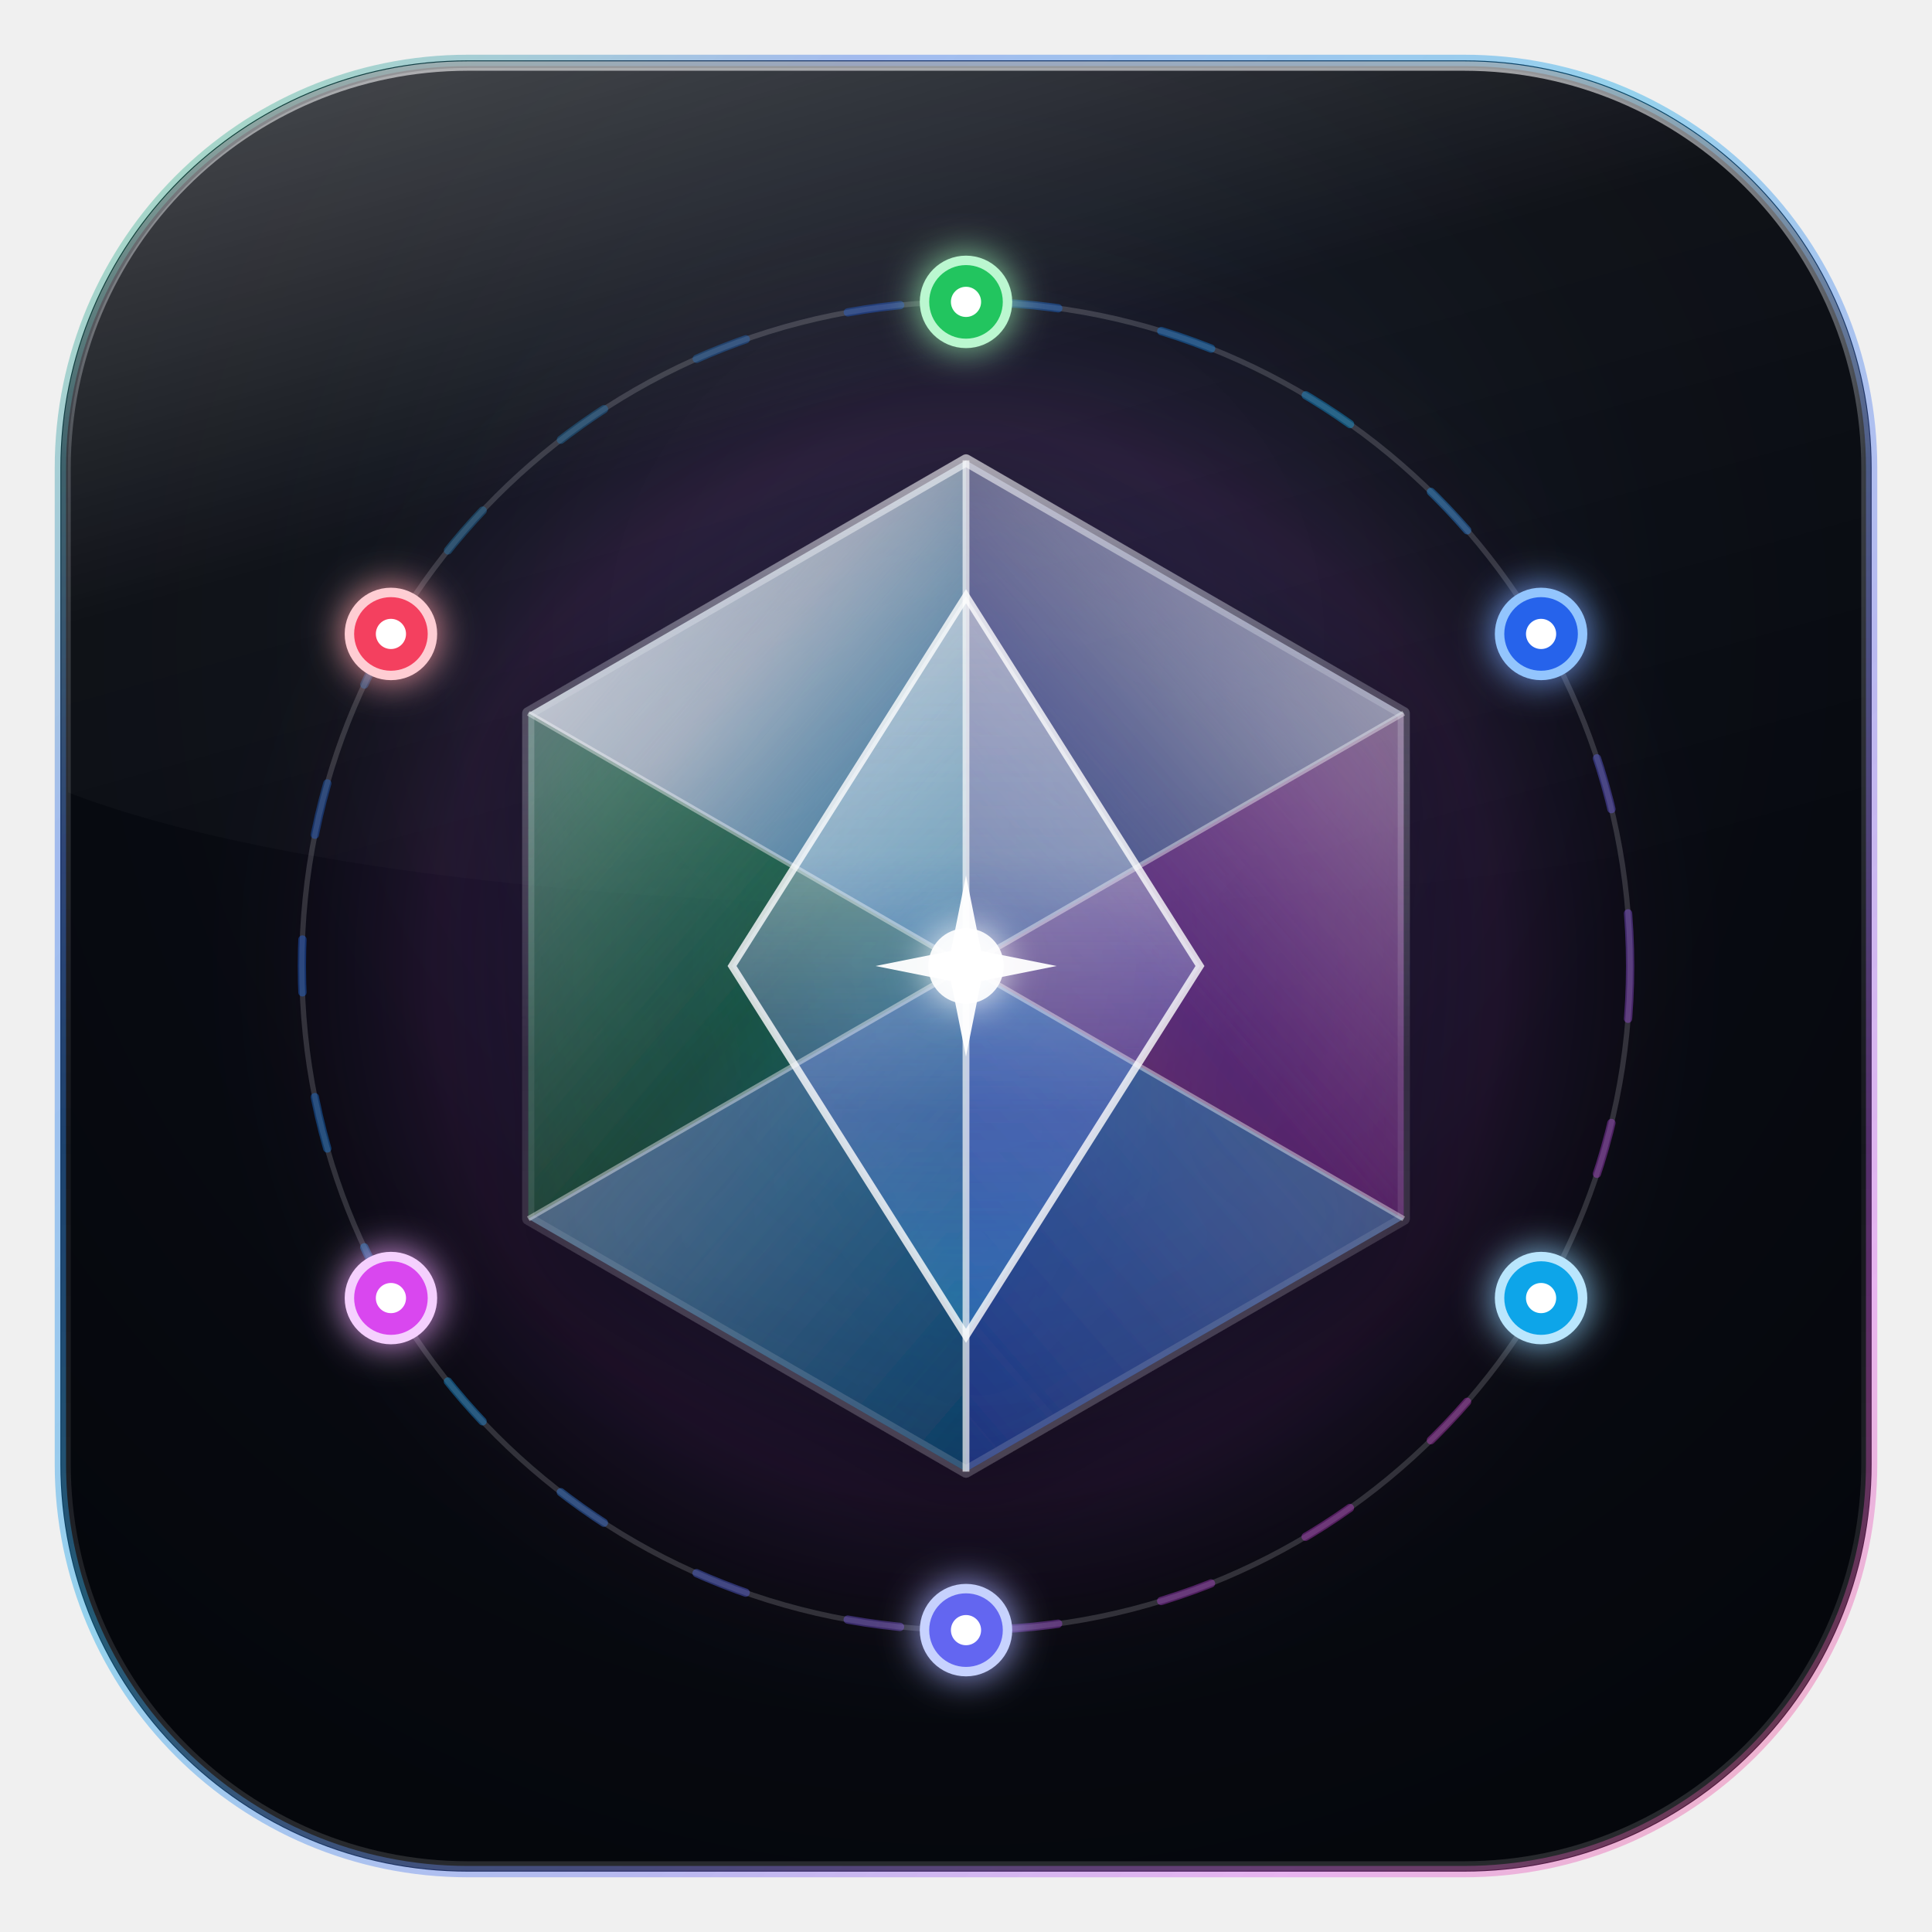
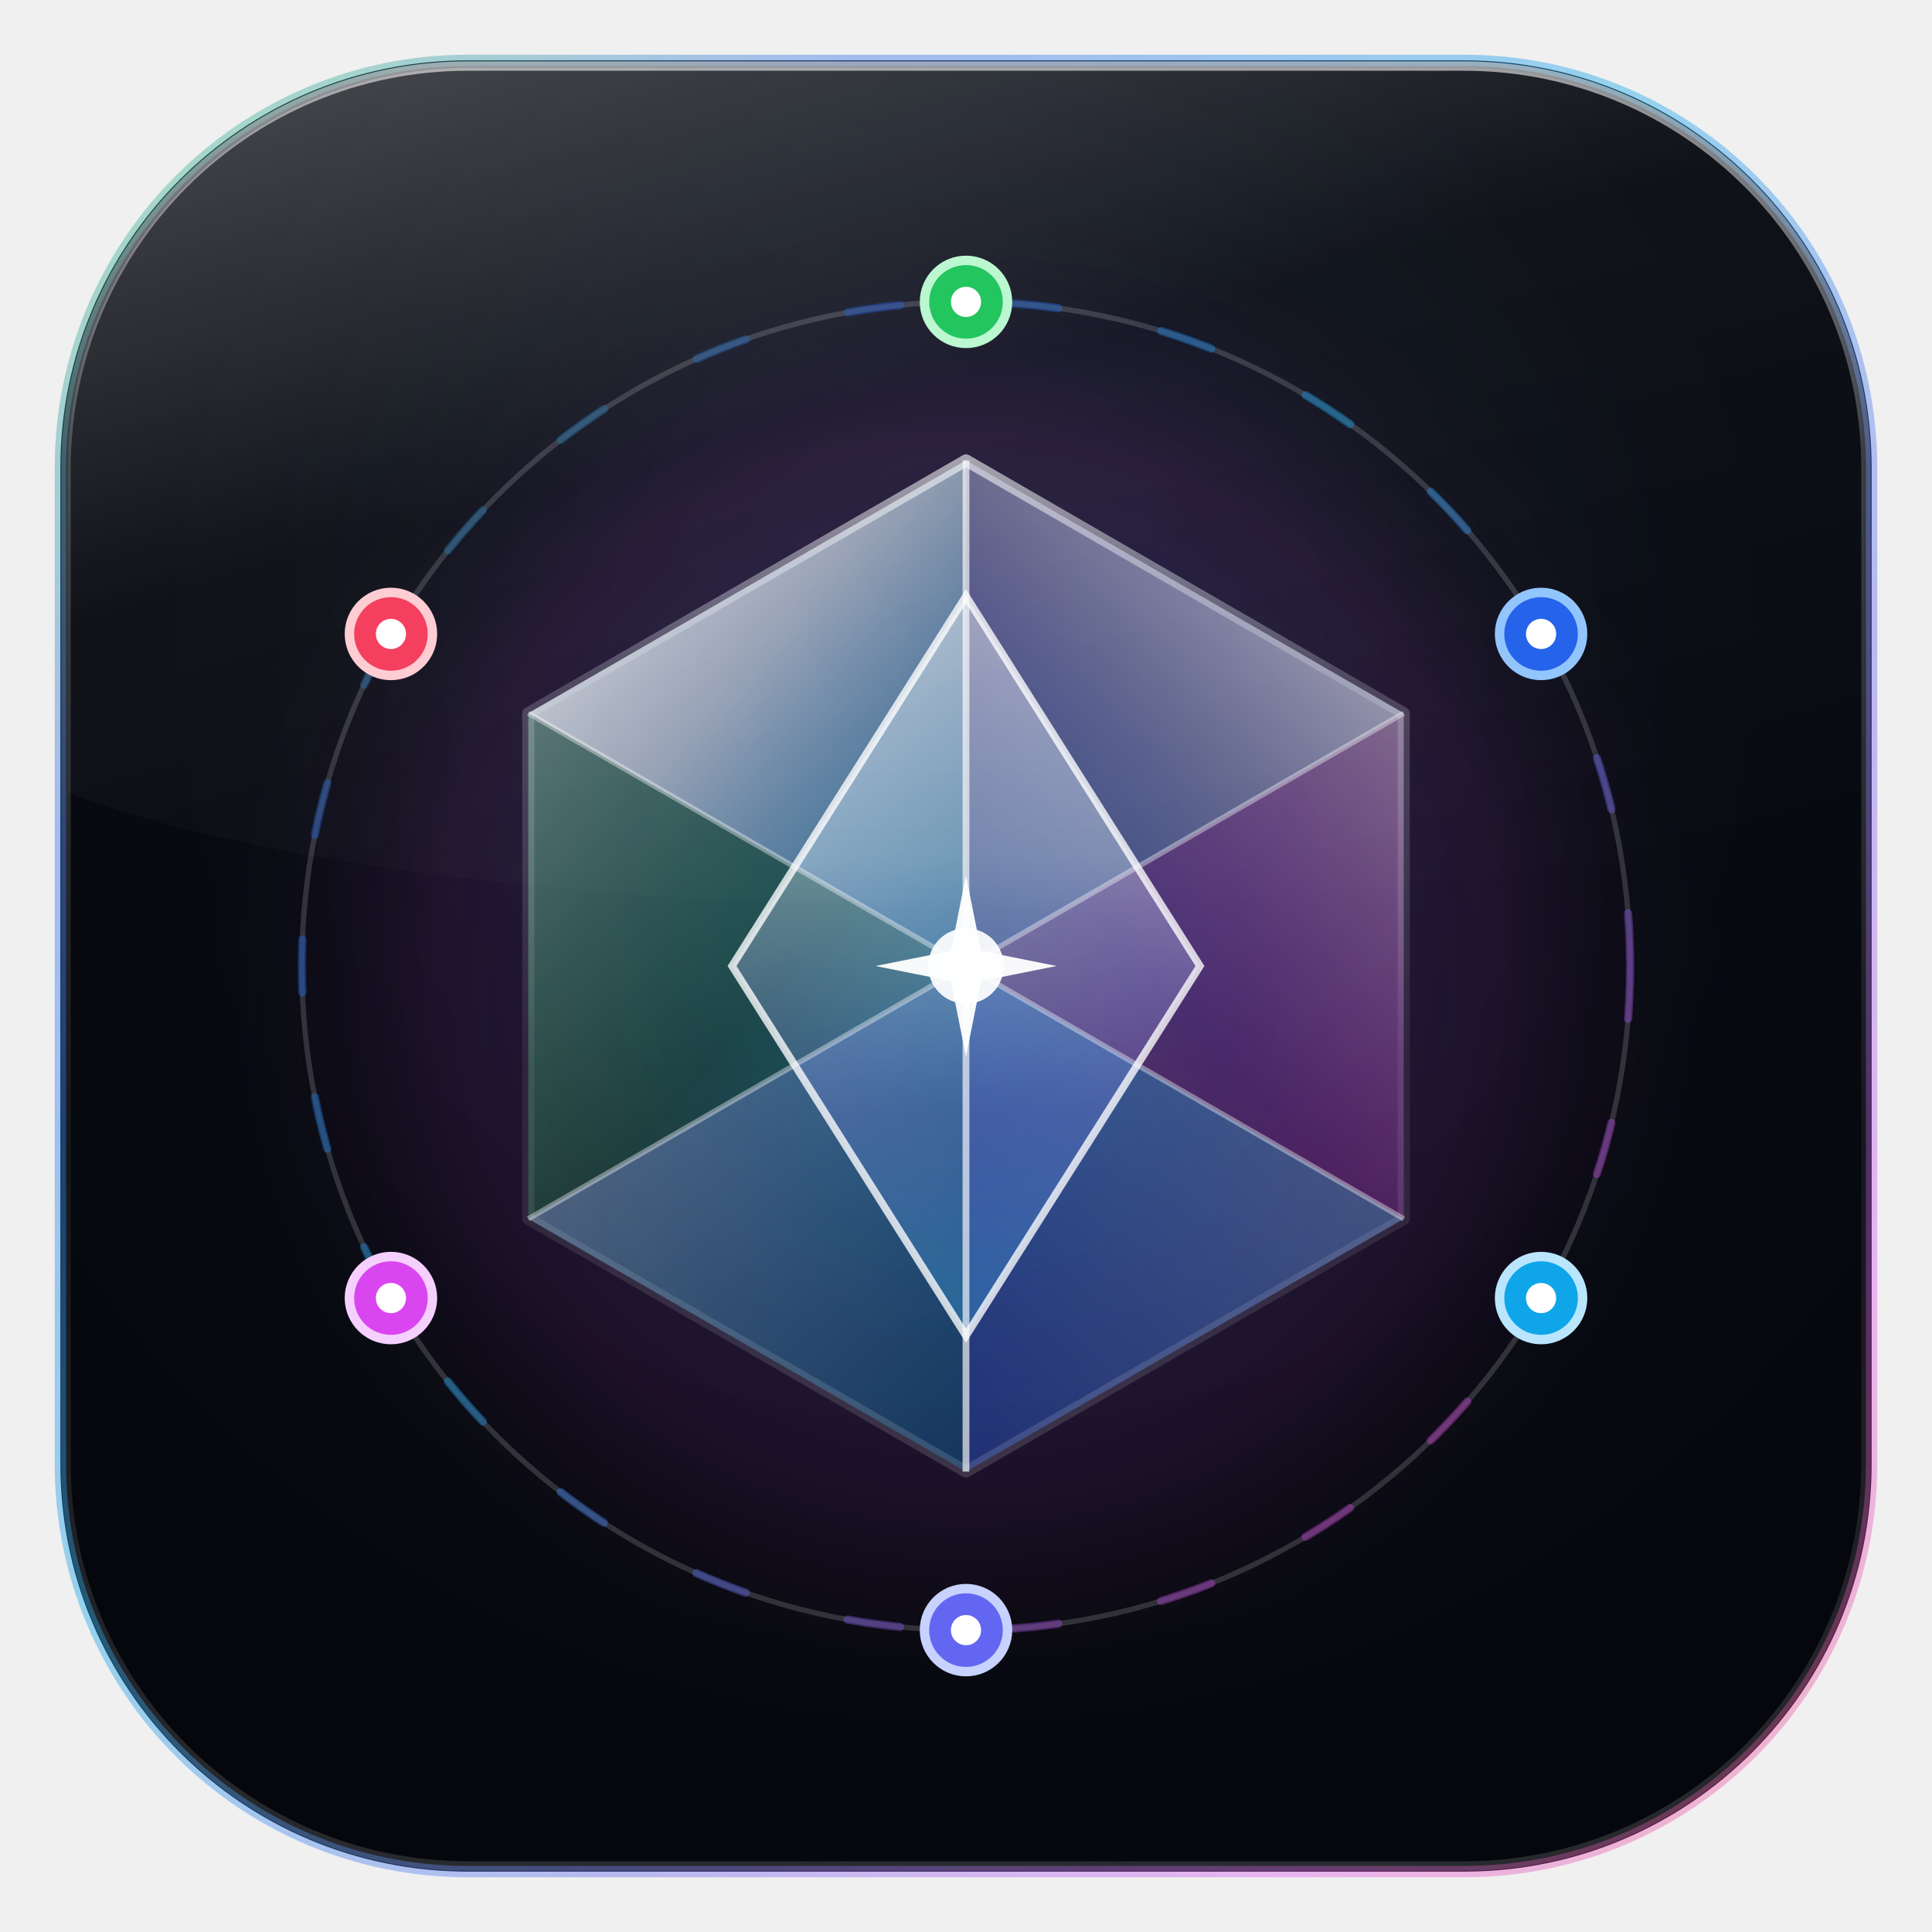
- <svg xmlns="http://www.w3.org/2000/svg" viewBox="0 0 512 512" width="512" height="512" preserveAspectRatio="xMidYMid meet">
+ <svg xmlns="http://www.w3.org/2000/svg" viewBox="0 0 512 512" width="512" height="512" preserveAspectRatio="xMidYMid meet" shape-rendering="geometricPrecision">
  <defs>
    <radialGradient id="obsidianBg" cx="50%" cy="32%" r="72%">
      <stop offset="0%" stop-color="#111827" />
      <stop offset="55%" stop-color="#080b12" />
      <stop offset="100%" stop-color="#05070c" />
    </radialGradient>
    <radialGradient id="prismAura" cx="50%" cy="50%" r="48%">
      <stop offset="0%" stop-color="#38bdf8" stop-opacity="0.28" />
      <stop offset="35%" stop-color="#6366f1" stop-opacity="0.18" />
      <stop offset="68%" stop-color="#d946ef" stop-opacity="0.10" />
      <stop offset="100%" stop-color="#05070c" stop-opacity="0" />
    </radialGradient>
    <linearGradient id="topSpecularRim" x1="0%" y1="0%" x2="0%" y2="100%">
      <stop offset="0%" stop-color="#ffffff" stop-opacity="0.58" />
      <stop offset="22%" stop-color="#e2e8f0" stop-opacity="0.22" />
      <stop offset="60%" stop-color="#ffffff" stop-opacity="0.06" />
      <stop offset="100%" stop-color="#ffffff" stop-opacity="0.14" />
    </linearGradient>
    <linearGradient id="spectralBorder" x1="0%" y1="0%" x2="100%" y2="100%">
      <stop offset="0%" stop-color="#22c55e" stop-opacity="0.35" />
      <stop offset="22%" stop-color="#2563eb" stop-opacity="0.38" />
      <stop offset="44%" stop-color="#0ea5e9" stop-opacity="0.40" />
      <stop offset="66%" stop-color="#6366f1" stop-opacity="0.40" />
      <stop offset="84%" stop-color="#d946ef" stop-opacity="0.35" />
      <stop offset="100%" stop-color="#f43f5e" stop-opacity="0.35" />
    </linearGradient>
    <linearGradient id="facetTopLeft" x1="0%" y1="0%" x2="100%" y2="100%">
      <stop offset="0%" stop-color="#ffffff" stop-opacity="0.92" />
      <stop offset="45%" stop-color="#e0f2fe" stop-opacity="0.62" />
      <stop offset="100%" stop-color="#38bdf8" stop-opacity="0.28" />
    </linearGradient>
    <linearGradient id="facetTopRight" x1="100%" y1="0%" x2="0%" y2="100%">
      <stop offset="0%" stop-color="#f8fafc" stop-opacity="0.78" />
      <stop offset="50%" stop-color="#c7d2fe" stop-opacity="0.42" />
      <stop offset="100%" stop-color="#6366f1" stop-opacity="0.24" />
    </linearGradient>
    <linearGradient id="facetMidLeft" x1="0%" y1="0%" x2="100%" y2="100%">
      <stop offset="0%" stop-color="#a7f3d0" stop-opacity="0.42" />
      <stop offset="55%" stop-color="#22c55e" stop-opacity="0.22" />
      <stop offset="100%" stop-color="#0ea5e9" stop-opacity="0.30" />
    </linearGradient>
    <linearGradient id="facetMidRight" x1="100%" y1="0%" x2="0%" y2="100%">
      <stop offset="0%" stop-color="#f5d0fe" stop-opacity="0.44" />
      <stop offset="55%" stop-color="#d946ef" stop-opacity="0.24" />
      <stop offset="100%" stop-color="#f43f5e" stop-opacity="0.28" />
    </linearGradient>
    <linearGradient id="facetBottomLeft" x1="0%" y1="0%" x2="100%" y2="100%">
      <stop offset="0%" stop-color="#bae6fd" stop-opacity="0.45" />
      <stop offset="100%" stop-color="#0284c7" stop-opacity="0.32" />
    </linearGradient>
    <linearGradient id="facetBottomRight" x1="100%" y1="0%" x2="0%" y2="100%">
      <stop offset="0%" stop-color="#93c5fd" stop-opacity="0.42" />
      <stop offset="100%" stop-color="#2563eb" stop-opacity="0.38" />
    </linearGradient>
    <linearGradient id="coreMonolith" x1="50%" y1="0%" x2="50%" y2="100%">
      <stop offset="0%" stop-color="#ffffff" stop-opacity="0.98" />
      <stop offset="35%" stop-color="#e0f2fe" stop-opacity="0.82" />
      <stop offset="70%" stop-color="#818cf8" stop-opacity="0.52" />
      <stop offset="100%" stop-color="#38bdf8" stop-opacity="0.72" />
    </linearGradient>
    <linearGradient id="glassSheen" x1="20%" y1="0%" x2="80%" y2="100%">
      <stop offset="0%" stop-color="#ffffff" stop-opacity="0.42" />
      <stop offset="40%" stop-color="#ffffff" stop-opacity="0.06" />
      <stop offset="100%" stop-color="#ffffff" stop-opacity="0" />
    </linearGradient>
    <filter id="nodeGlow" x="-80%" y="-80%" width="260%" height="260%">
      <feGaussianBlur stdDeviation="5" result="blur" />
      <feMerge>
        <feMergeNode in="blur" />
        <feMergeNode in="SourceGraphic" />
      </feMerge>
    </filter>
    <filter id="prismShadow" x="-25%" y="-25%" width="150%" height="150%">
      <feDropShadow dx="0" dy="10" stdDeviation="14" flood-color="#000000" flood-opacity="0.65" />
    </filter>
  </defs>
  <rect x="16" y="16" width="480" height="480" rx="108" fill="url(#obsidianBg)" />
  <circle cx="256" cy="256" r="220" fill="url(#prismAura)" />
  <path d="M 124 18 L 388 18 C 446 18 494 66 494 124 L 494 210 C 390 250 122 250 18 210 L 18 124 C 18 66 66 18 124 18 Z" fill="url(#glassSheen)" opacity="0.55" />
  <rect x="16" y="16" width="480" height="480" rx="108" fill="none" stroke="url(#spectralBorder)" stroke-width="3" />
  <rect x="17.5" y="17.5" width="477" height="477" rx="106.5" fill="none" stroke="url(#topSpecularRim)" stroke-width="2.5" />
  <circle cx="256" cy="256" r="176" fill="none" stroke="#ffffff" stroke-width="1.4" stroke-opacity="0.16" />
  <circle cx="256" cy="256" r="176" fill="none" stroke="url(#spectralBorder)" stroke-width="2.2" stroke-dasharray="14 28" stroke-linecap="round" />
-   <g filter="url(#nodeGlow)">
+   <g>
    <circle cx="256" cy="80" r="11" fill="#22c55e" stroke="#bbf7d0" stroke-width="2.5" />
    <circle cx="256" cy="80" r="4" fill="#ffffff" />
  </g>
-   <g filter="url(#nodeGlow)">
+   <g>
    <circle cx="408.4" cy="168" r="11" fill="#2563eb" stroke="#93c5fd" stroke-width="2.5" />
    <circle cx="408.4" cy="168" r="4" fill="#ffffff" />
  </g>
-   <g filter="url(#nodeGlow)">
+   <g>
    <circle cx="408.4" cy="344" r="11" fill="#0ea5e9" stroke="#bae6fd" stroke-width="2.5" />
    <circle cx="408.4" cy="344" r="4" fill="#ffffff" />
  </g>
-   <g filter="url(#nodeGlow)">
+   <g>
    <circle cx="256" cy="432" r="11" fill="#6366f1" stroke="#c7d2fe" stroke-width="2.5" />
    <circle cx="256" cy="432" r="4" fill="#ffffff" />
  </g>
-   <g filter="url(#nodeGlow)">
+   <g>
    <circle cx="103.6" cy="344" r="11" fill="#d946ef" stroke="#f5d0fe" stroke-width="2.5" />
    <circle cx="103.6" cy="344" r="4" fill="#ffffff" />
  </g>
-   <g filter="url(#nodeGlow)">
+   <g>
    <circle cx="103.6" cy="168" r="11" fill="#f43f5e" stroke="#fecdd3" stroke-width="2.5" />
    <circle cx="103.6" cy="168" r="4" fill="#ffffff" />
  </g>
-   <g filter="url(#prismShadow)">
+   <g>
    <polygon points="256,122 140,189 256,256" fill="url(#facetTopLeft)" />
    <polygon points="256,122 372,189 256,256" fill="url(#facetTopRight)" />
    <polygon points="140,189 140,323 256,256" fill="url(#facetMidLeft)" />
    <polygon points="372,189 372,323 256,256" fill="url(#facetMidRight)" />
    <polygon points="140,323 256,390 256,256" fill="url(#facetBottomLeft)" />
    <polygon points="372,323 256,390 256,256" fill="url(#facetBottomRight)" />
    <polygon points="256,158 318,256 256,354 194,256" fill="url(#coreMonolith)" fill-opacity="0.45" stroke="#ffffff" stroke-opacity="0.78" stroke-width="2" />
    <line x1="256" y1="122" x2="256" y2="390" stroke="#ffffff" stroke-opacity="0.65" stroke-width="1.8" />
    <line x1="140" y1="189" x2="372" y2="323" stroke="#ffffff" stroke-opacity="0.38" stroke-width="1.4" />
    <line x1="372" y1="189" x2="140" y2="323" stroke="#ffffff" stroke-opacity="0.38" stroke-width="1.4" />
    <polygon points="256,122 372,189 372,323 256,390 140,323 140,189" fill="none" stroke="url(#topSpecularRim)" stroke-width="3.2" stroke-linejoin="round" />
  </g>
-   <circle cx="256" cy="256" r="10" fill="#ffffff" fill-opacity="0.92" filter="url(#nodeGlow)" />
+   <circle cx="256" cy="256" r="10" fill="#ffffff" fill-opacity="0.92" />
  <path d="M 256 232 L 260 252 L 280 256 L 260 260 L 256 280 L 252 260 L 232 256 L 252 252 Z" fill="#ffffff" fill-opacity="0.95" />
</svg>
